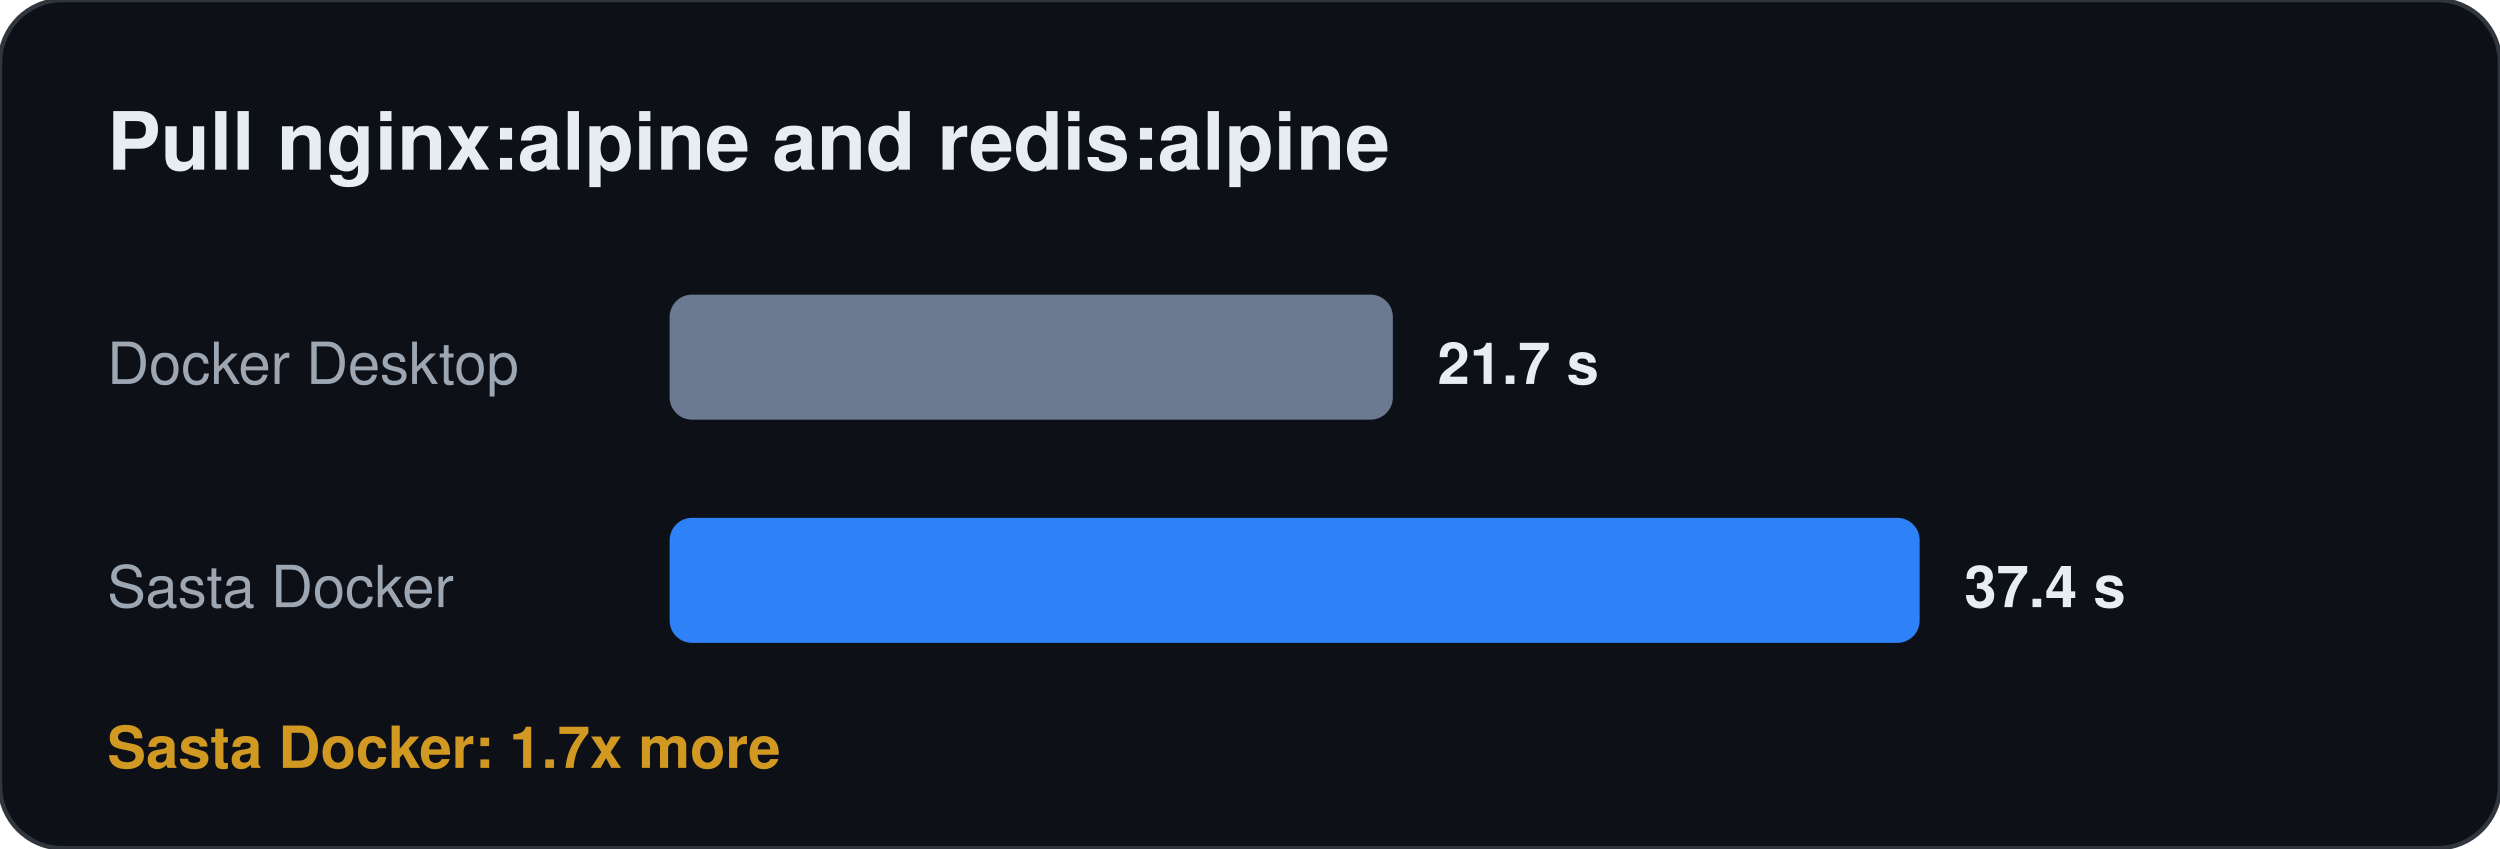
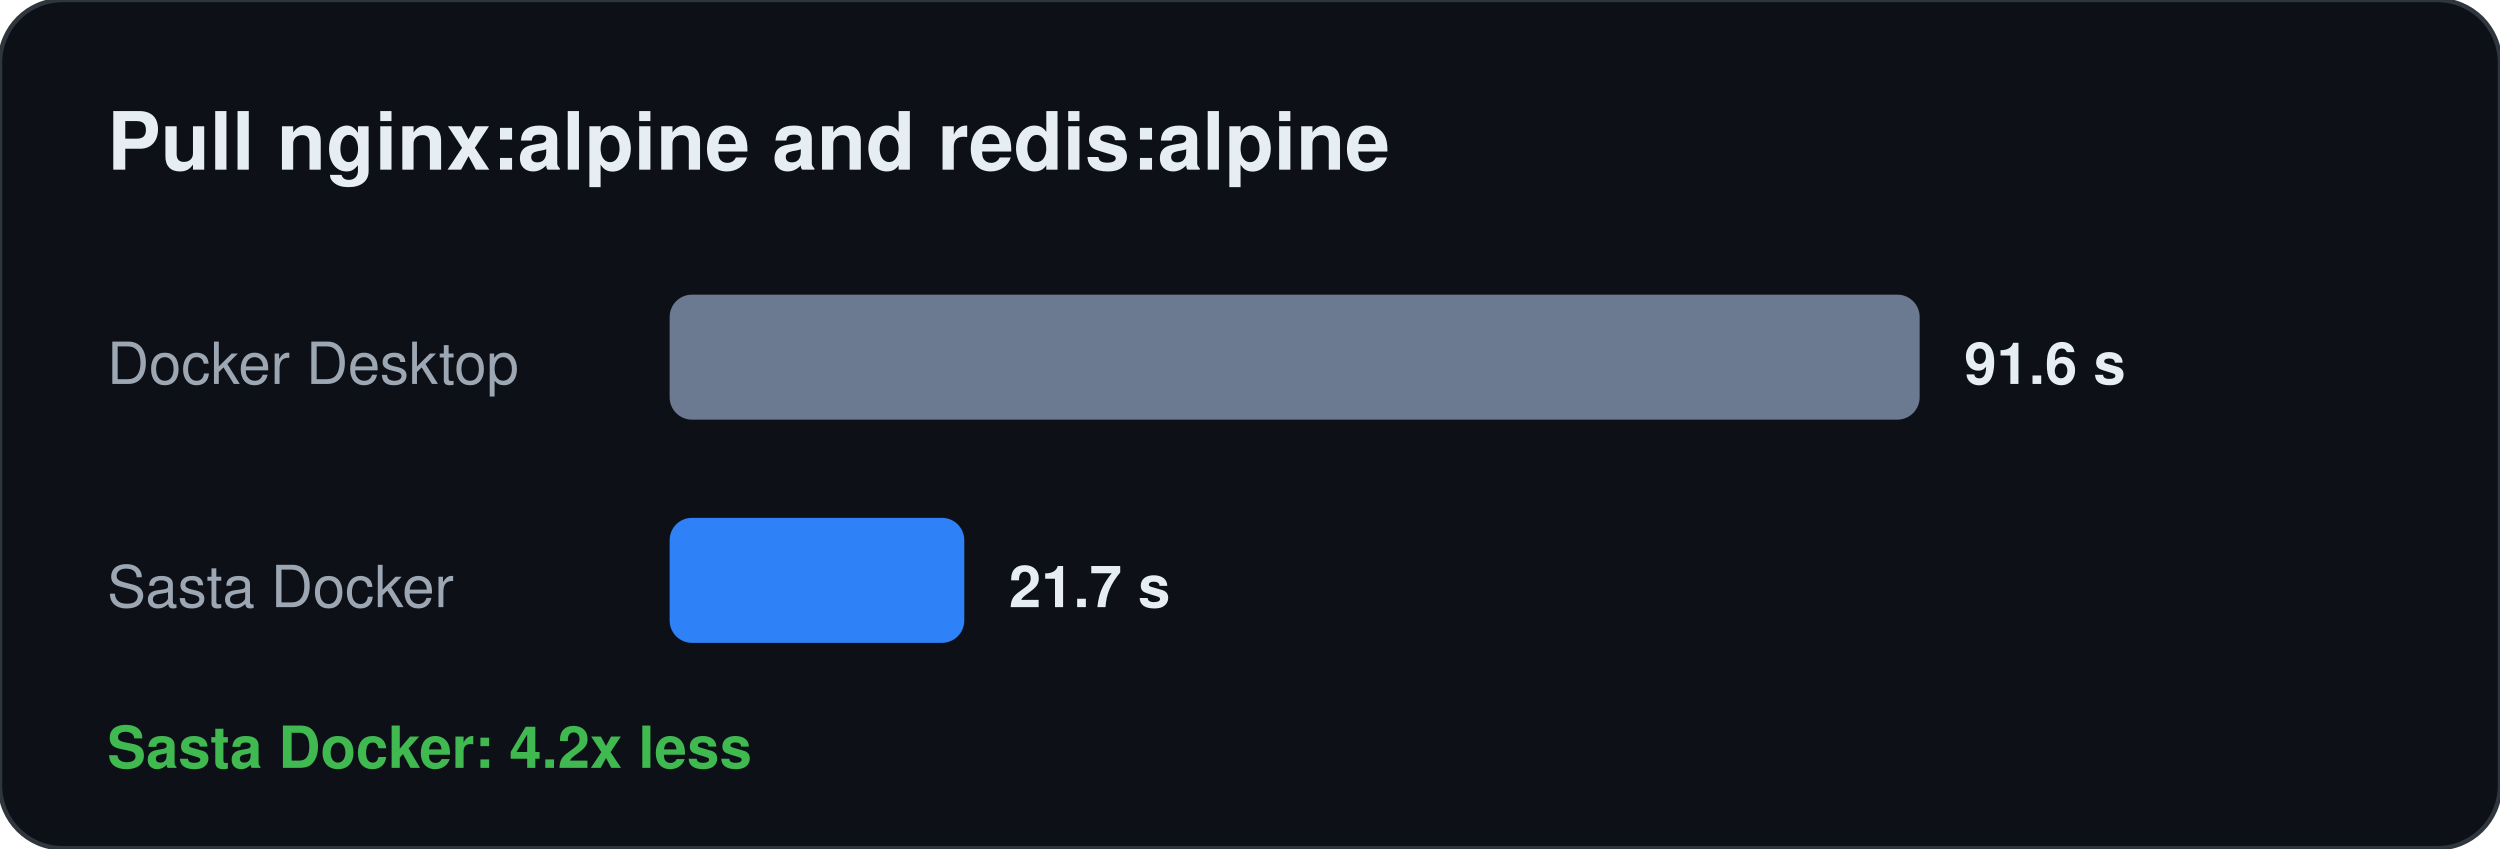
<svg xmlns="http://www.w3.org/2000/svg" width="560" height="190" viewBox="0 0 560 190" font-family="Segoe UI, Helvetica, Arial, sans-serif">
  <rect width="560" height="190" rx="14" fill="#0d1117" stroke="#30363d" />
  <text x="24" y="38" fill="#e6edf3" font-size="18" font-weight="600">Pull nginx:alpine and redis:alpine</text>
  <text x="24" y="86" fill="#9da7b3" font-size="13">Docker Desktop</text>
-   <rect x="150" y="66" width="162" height="28" rx="5" fill="#6b7a90" />
-   <text x="322" y="86" fill="#e6edf3" font-size="13" font-weight="600">21.7 s</text>
+   <rect x="150" y="66" width="280" height="28" rx="5" fill="#6b7a90" />
+   <text x="440" y="86" fill="#e6edf3" font-size="13" font-weight="600">91.6 s</text>
  <text x="24" y="136" fill="#9da7b3" font-size="13">Sasta Docker</text>
-   <rect x="150" y="116" width="280" height="28" rx="5" fill="#2f81f7" />
-   <text x="440" y="136" fill="#e6edf3" font-size="13" font-weight="600">37.4 s</text>
-   <text x="24" y="172" fill="#d29922" font-size="13" font-weight="600">Sasta Docker: 1.7x more</text>
+   <rect x="150" y="116" width="66" height="28" rx="5" fill="#2f81f7" />
+   <text x="226" y="136" fill="#e6edf3" font-size="13" font-weight="600">21.7 s</text>
+   <text x="24" y="172" fill="#3fb950" font-size="13" font-weight="600">Sasta Docker: 4.2x less</text>
</svg>
